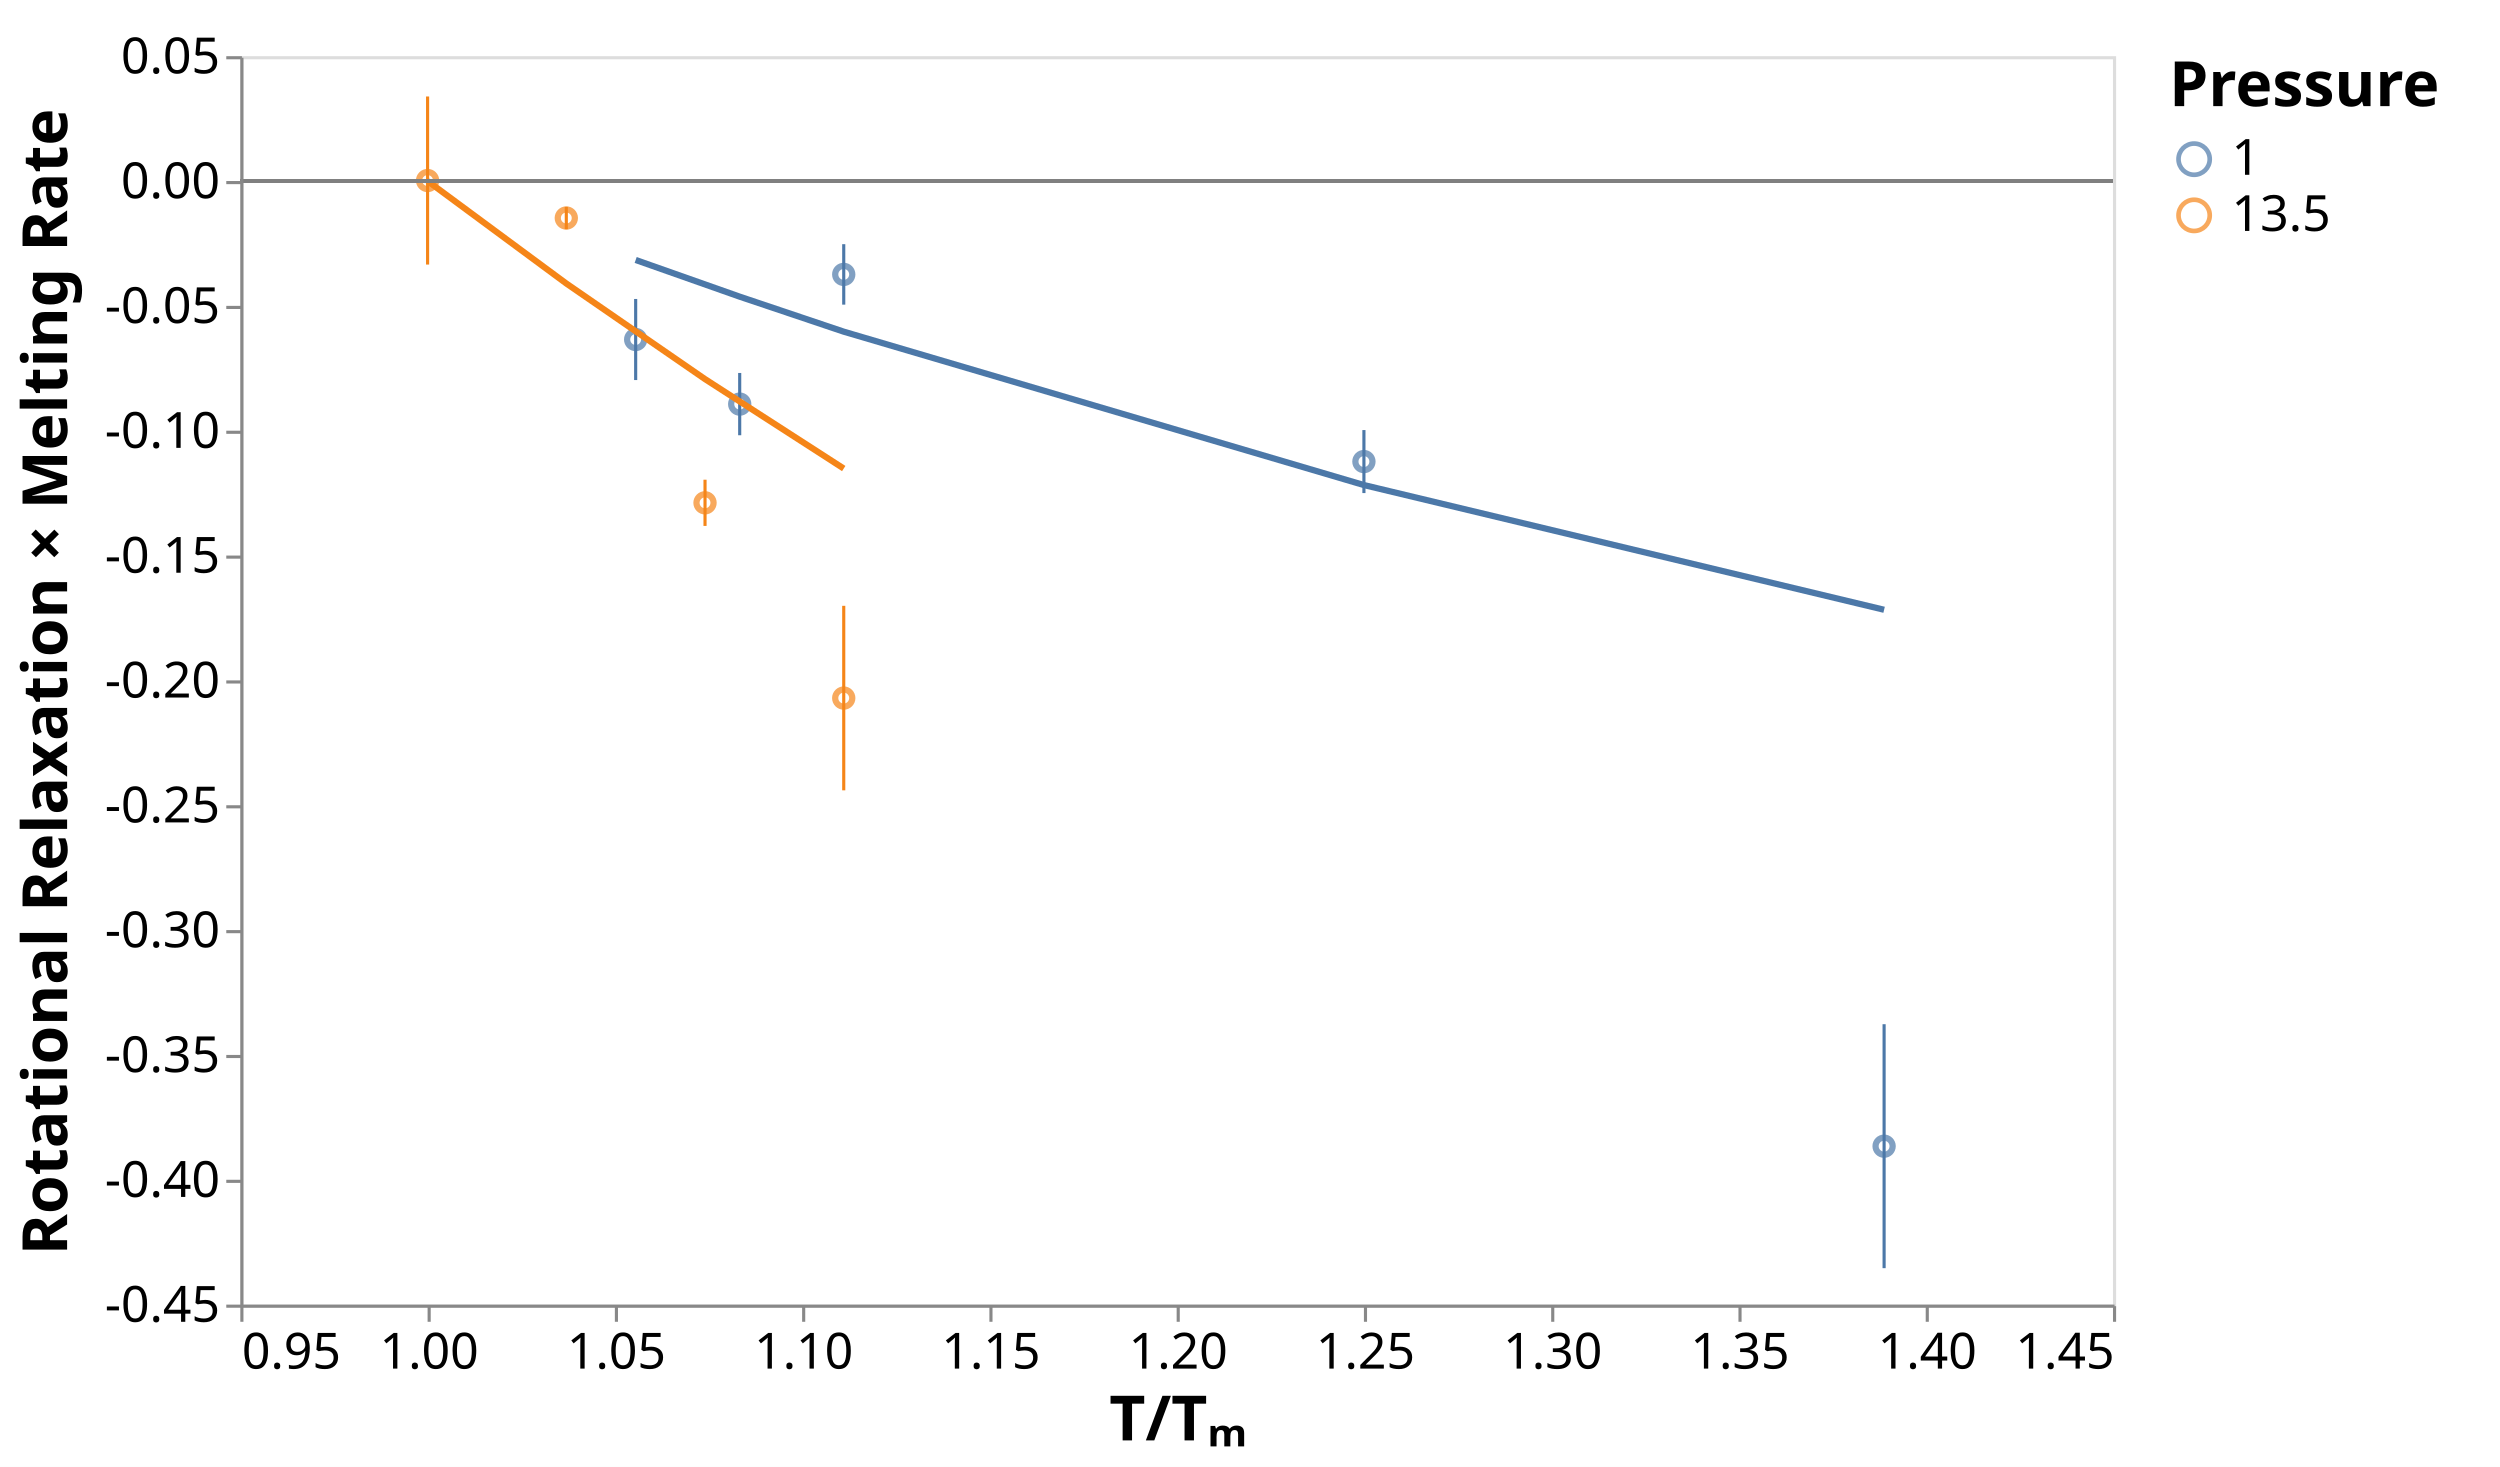
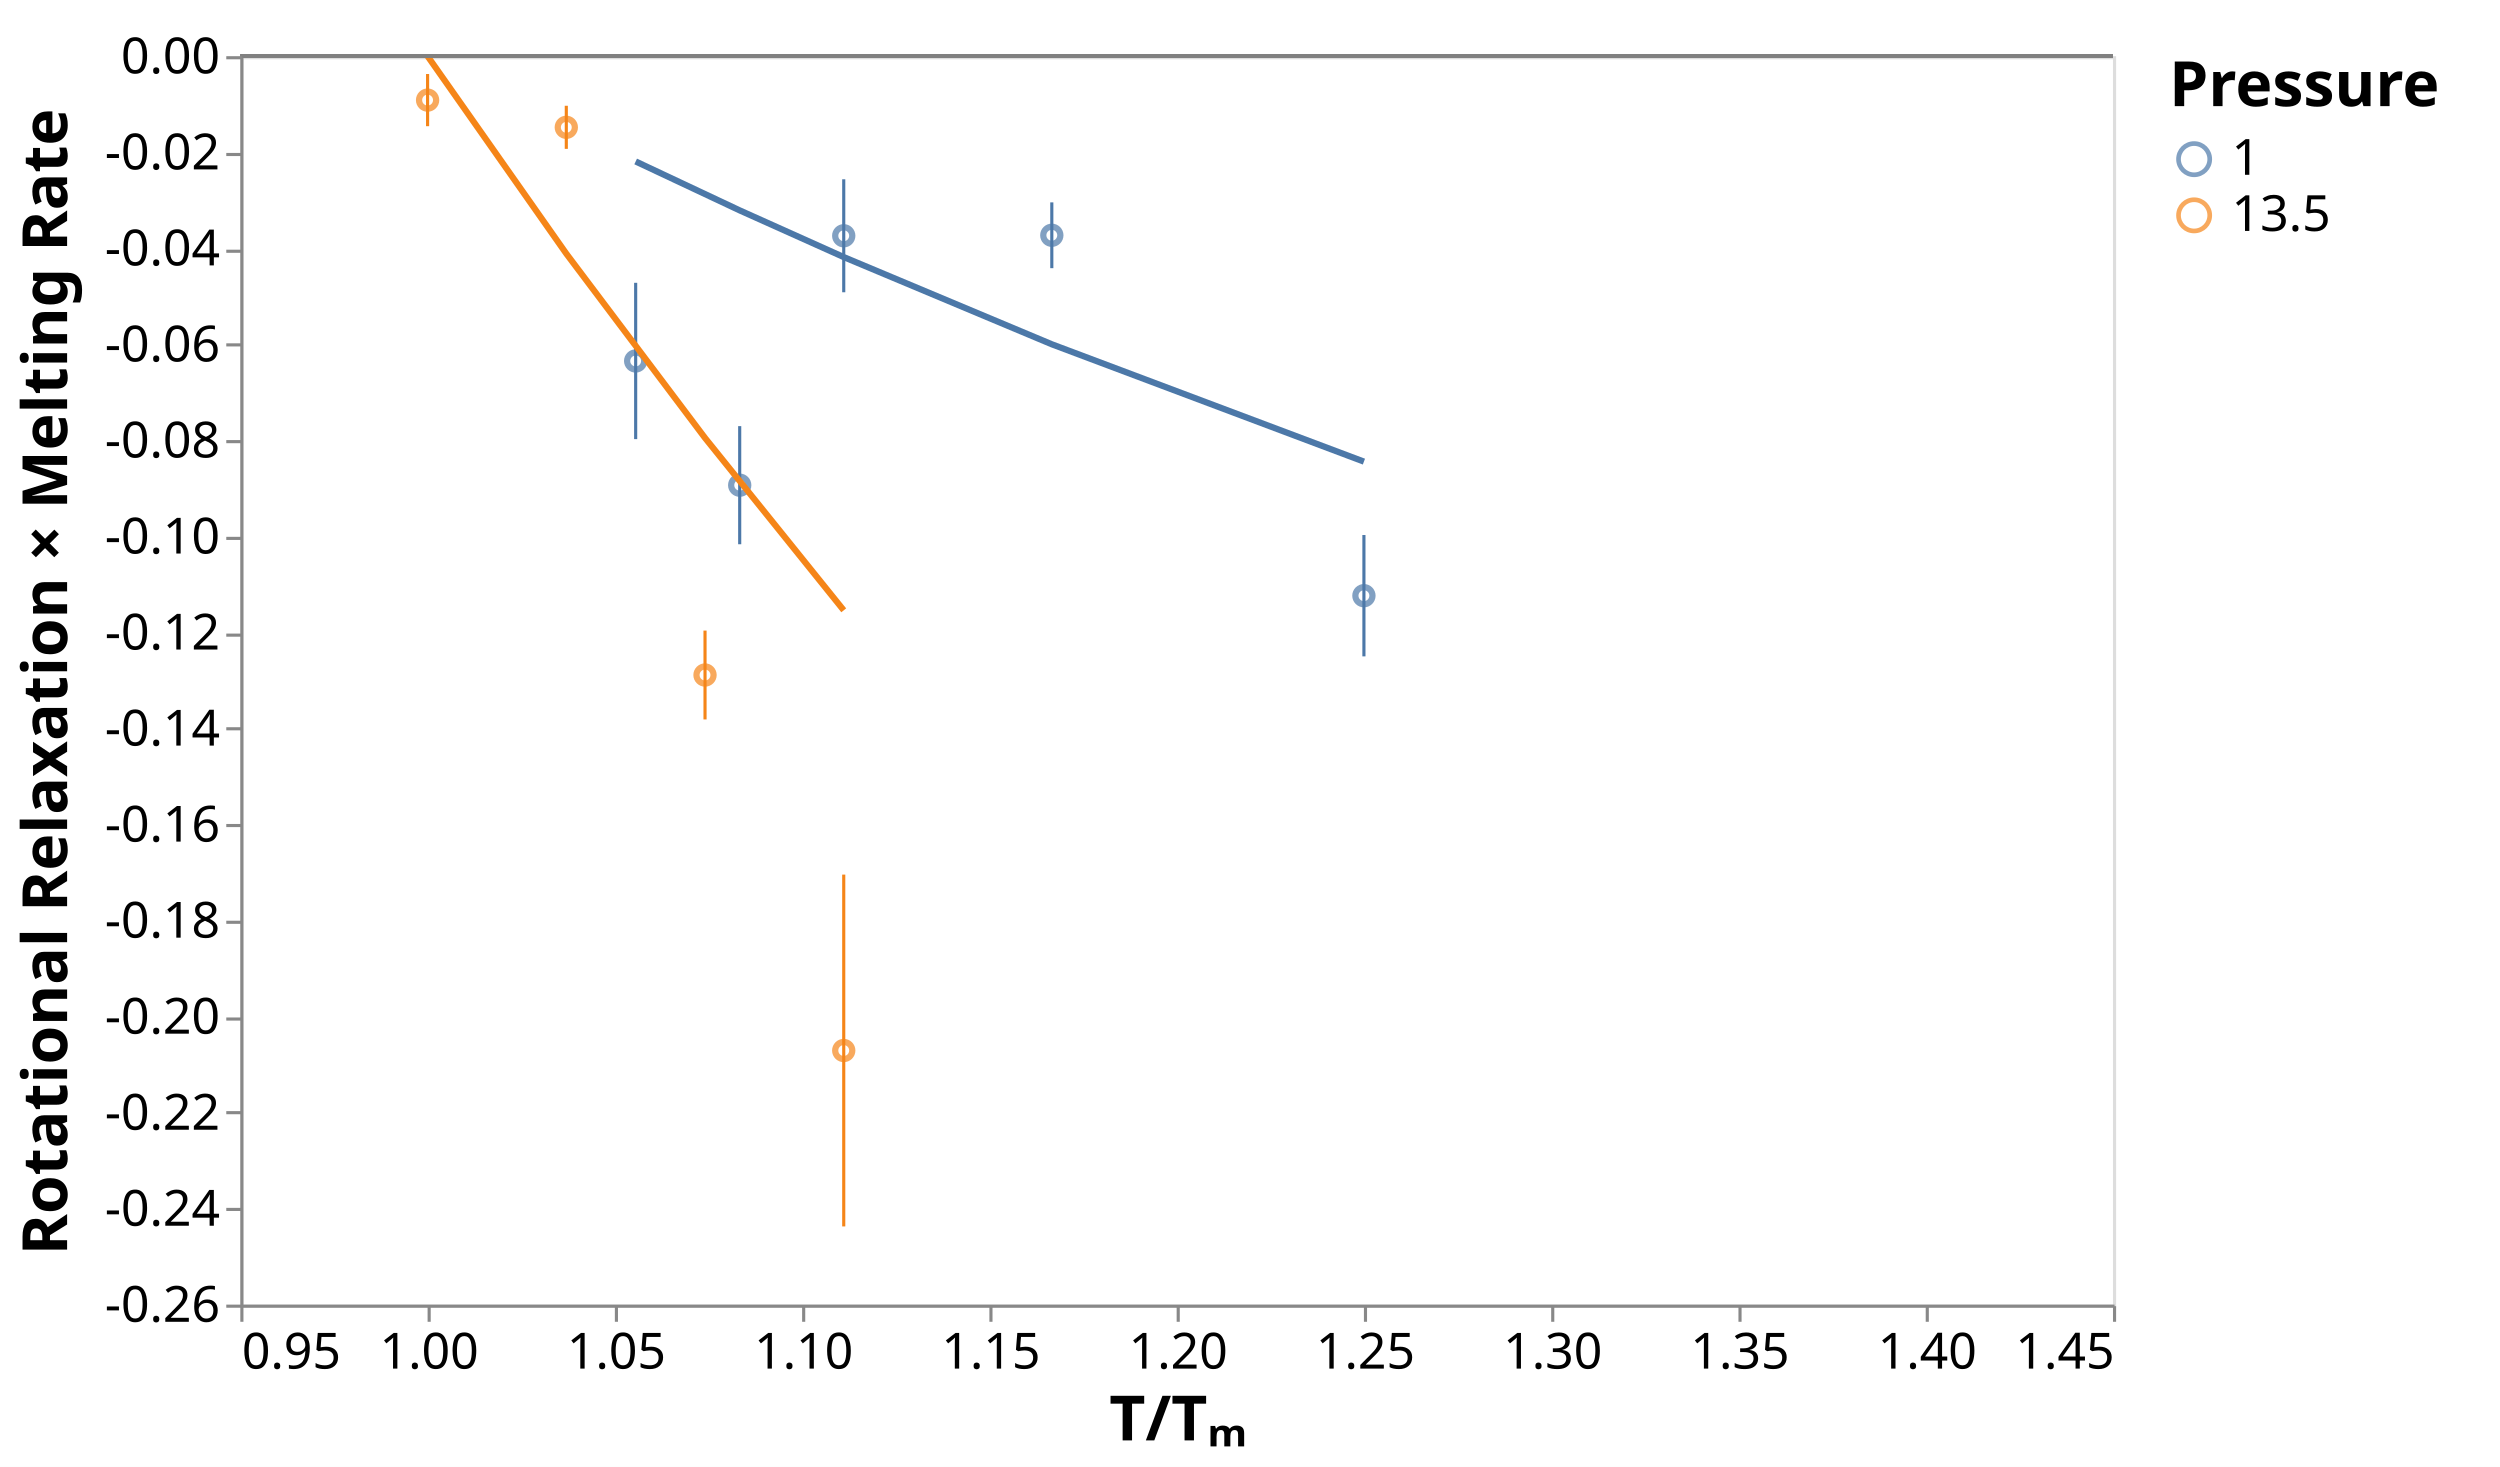
<svg xmlns="http://www.w3.org/2000/svg" class="marks" width="801" height="470" viewBox="0 0 801 470" version="1.1">
  <rect width="801" height="470" style="fill: white;" />
  <g transform="translate(77,18)">
    <g class="mark-group role-frame root">
      <g transform="translate(0,0)">
        <path class="background" d="M0.5,0.5h600v400h-600Z" style="fill: none; stroke: #ddd;" />
        <g>
          <g class="mark-symbol role-mark layer_0_layer_0_marks">
-             <path transform="translate(126.6667,90.7794)" d="M2.739,0A2.739,2.739,0,1,1,-2.739,0A2.739,2.739,0,1,1,2.739,0" style="fill: none; stroke: #4c78a8; stroke-width: 2; opacity: 0.7;" />
-             <path transform="translate(160,111.4763)" d="M2.739,0A2.739,2.739,0,1,1,-2.739,0A2.739,2.739,0,1,1,2.739,0" style="fill: none; stroke: #4c78a8; stroke-width: 2; opacity: 0.7;" />
-             <path transform="translate(193.3333,69.92141)" d="M2.739,0A2.739,2.739,0,1,1,-2.739,0A2.739,2.739,0,1,1,2.739,0" style="fill: none; stroke: #4c78a8; stroke-width: 2; opacity: 0.7;" />
-             <path transform="translate(360,129.8872)" d="M2.739,0A2.739,2.739,0,1,1,-2.739,0A2.739,2.739,0,1,1,2.739,0" style="fill: none; stroke: #4c78a8; stroke-width: 2; opacity: 0.7;" />
-             <path transform="translate(526.6667,349.2385)" d="M2.739,0A2.739,2.739,0,1,1,-2.739,0A2.739,2.739,0,1,1,2.739,0" style="fill: none; stroke: #4c78a8; stroke-width: 2; opacity: 0.7;" />
-             <path transform="translate(60,39.84119)" d="M2.739,0A2.739,2.739,0,1,1,-2.739,0A2.739,2.739,0,1,1,2.739,0" style="fill: none; stroke: #f58518; stroke-width: 2; opacity: 0.7;" />
-             <path transform="translate(104.4444,51.85215)" d="M2.739,0A2.739,2.739,0,1,1,-2.739,0A2.739,2.739,0,1,1,2.739,0" style="fill: none; stroke: #f58518; stroke-width: 2; opacity: 0.7;" />
-             <path transform="translate(148.8889,143.1032)" d="M2.739,0A2.739,2.739,0,1,1,-2.739,0A2.739,2.739,0,1,1,2.739,0" style="fill: none; stroke: #f58518; stroke-width: 2; opacity: 0.7;" />
-             <path transform="translate(193.3333,205.664)" d="M2.739,0A2.739,2.739,0,1,1,-2.739,0A2.739,2.739,0,1,1,2.739,0" style="fill: none; stroke: #f58518; stroke-width: 2; opacity: 0.7;" />
+             <path transform="translate(126.6667,97.6527)" d="M2.739,0A2.739,2.739,0,1,1,-2.739,0A2.739,2.739,0,1,1,2.739,0" style="fill: none; stroke: #4c78a8; stroke-width: 2; opacity: 0.7;" />
+             <path transform="translate(160,137.4544)" d="M2.739,0A2.739,2.739,0,1,1,-2.739,0A2.739,2.739,0,1,1,2.739,0" style="fill: none; stroke: #4c78a8; stroke-width: 2; opacity: 0.7;" />
+             <path transform="translate(193.3333,57.54118)" d="M2.739,0A2.739,2.739,0,1,1,-2.739,0A2.739,2.739,0,1,1,2.739,0" style="fill: none; stroke: #4c78a8; stroke-width: 2; opacity: 0.7;" />
+             <path transform="translate(260,57.38185)" d="M2.739,0A2.739,2.739,0,1,1,-2.739,0A2.739,2.739,0,1,1,2.739,0" style="fill: none; stroke: #4c78a8; stroke-width: 2; opacity: 0.7;" />
+             <path transform="translate(360,172.8601)" d="M2.739,0A2.739,2.739,0,1,1,-2.739,0A2.739,2.739,0,1,1,2.739,0" style="fill: none; stroke: #4c78a8; stroke-width: 2; opacity: 0.7;" />
+             <path transform="translate(60,14.07375)" d="M2.739,0A2.739,2.739,0,1,1,-2.739,0A2.739,2.739,0,1,1,2.739,0" style="fill: none; stroke: #f58518; stroke-width: 2; opacity: 0.7;" />
+             <path transform="translate(104.4444,22.79261)" d="M2.739,0A2.739,2.739,0,1,1,-2.739,0A2.739,2.739,0,1,1,2.739,0" style="fill: none; stroke: #f58518; stroke-width: 2; opacity: 0.7;" />
+             <path transform="translate(148.8889,198.2754)" d="M2.739,0A2.739,2.739,0,1,1,-2.739,0A2.739,2.739,0,1,1,2.739,0" style="fill: none; stroke: #f58518; stroke-width: 2; opacity: 0.7;" />
+             <path transform="translate(193.3333,318.5847)" d="M2.739,0A2.739,2.739,0,1,1,-2.739,0A2.739,2.739,0,1,1,2.739,0" style="fill: none; stroke: #f58518; stroke-width: 2; opacity: 0.7;" />
          </g>
          <g class="mark-rule role-mark layer_0_layer_1_marks">
-             <line transform="translate(126.6667,77.7894)" x2="0" y2="25.98" style="fill: none; stroke: #4c78a8;" />
-             <line transform="translate(160,101.4975)" x2="0" y2="19.957" style="fill: none; stroke: #4c78a8;" />
-             <line transform="translate(193.3333,60.23479)" x2="0" y2="19.373" style="fill: none; stroke: #4c78a8;" />
-             <line transform="translate(360,119.7916)" x2="0" y2="20.191" style="fill: none; stroke: #4c78a8;" />
-             <line transform="translate(526.6667,310.156)" x2="0" y2="78.165" style="fill: none; stroke: #4c78a8;" />
-             <line transform="translate(60,66.7677)" x2="0" y2="-53.853" style="fill: none; stroke: #f58518;" />
-             <line transform="translate(104.4444,48.26962)" x2="0" y2="7.165" style="fill: none; stroke: #f58518;" />
-             <line transform="translate(148.8889,135.7008)" x2="0" y2="14.805" style="fill: none; stroke: #f58518;" />
-             <line transform="translate(193.3333,176.104)" x2="0" y2="59.12" style="fill: none; stroke: #f58518;" />
+             <line transform="translate(126.6667,72.61085)" x2="0" y2="50.084" style="fill: none; stroke: #4c78a8;" />
+             <line transform="translate(160,118.5312)" x2="0" y2="37.846" style="fill: none; stroke: #4c78a8;" />
+             <line transform="translate(193.3333,39.43996)" x2="0" y2="36.202" style="fill: none; stroke: #4c78a8;" />
+             <line transform="translate(260,46.83934)" x2="0" y2="21.085" style="fill: none; stroke: #4c78a8;" />
+             <line transform="translate(360,153.4177)" x2="0" y2="38.885" style="fill: none; stroke: #4c78a8;" />
+             <line transform="translate(60,5.713931)" x2="0" y2="16.72" style="fill: none; stroke: #f58518;" />
+             <line transform="translate(104.4444,15.88793)" x2="0" y2="13.809" style="fill: none; stroke: #f58518;" />
+             <line transform="translate(148.8889,184.0399)" x2="0" y2="28.471" style="fill: none; stroke: #f58518;" />
+             <line transform="translate(193.3333,262.2227)" x2="0" y2="112.724" style="fill: none; stroke: #f58518;" />
          </g>
          <g class="mark-group role-scope layer_0_layer_2_pathgroup">
            <g transform="translate(0,0)">
              <path class="background" d="M0,0h600v400h-600Z" style="fill: none;" />
              <g>
                <g class="mark-line role-mark layer_0_layer_2_marks">
-                   <path d="M526.667,177.372L360,137.413L193.333,88.267L160,77.051L126.667,65.295" style="fill: none; stroke: #4c78a8; stroke-width: 2;" />
+                   <path d="M360,129.904L260,92.309L193.333,64.366L160,49.409L126.667,33.732" style="fill: none; stroke: #4c78a8; stroke-width: 2;" />
                </g>
              </g>
            </g>
            <g transform="translate(0,0)">
              <path class="background" d="M0,0h600v400h-600Z" style="fill: none;" />
              <g>
                <g class="mark-line role-mark layer_0_layer_2_marks">
-                   <path d="M193.333,132.12L148.889,103.466L104.444,72.831L60,40" style="fill: none; stroke: #f58518; stroke-width: 2;" />
+                   <path d="M193.333,177.545L148.889,122.32L104.444,63.275L60,0" style="fill: none; stroke: #f58518; stroke-width: 2;" />
                </g>
              </g>
            </g>
          </g>
          <g class="mark-rule role-mark layer_1_marks">
-             <line transform="translate(0,40)" x2="600" y2="0" style="fill: none; stroke: grey;" />
-             <line transform="translate(0,40)" x2="600" y2="0" style="fill: none; stroke: grey;" />
-             <line transform="translate(0,40)" x2="600" y2="0" style="fill: none; stroke: grey;" />
-             <line transform="translate(0,40)" x2="600" y2="0" style="fill: none; stroke: grey;" />
-             <line transform="translate(0,40)" x2="600" y2="0" style="fill: none; stroke: grey;" />
-             <line transform="translate(0,40)" x2="600" y2="0" style="fill: none; stroke: grey;" />
-             <line transform="translate(0,40)" x2="600" y2="0" style="fill: none; stroke: grey;" />
-             <line transform="translate(0,40)" x2="600" y2="0" style="fill: none; stroke: grey;" />
-             <line transform="translate(0,40)" x2="600" y2="0" style="fill: none; stroke: grey;" />
-             <line transform="translate(0,40)" x2="600" y2="0" style="fill: none; stroke: grey;" />
+             <line transform="translate(0,0)" x2="600" y2="0" style="fill: none; stroke: grey;" />
+             <line transform="translate(0,0)" x2="600" y2="0" style="fill: none; stroke: grey;" />
+             <line transform="translate(0,0)" x2="600" y2="0" style="fill: none; stroke: grey;" />
+             <line transform="translate(0,0)" x2="600" y2="0" style="fill: none; stroke: grey;" />
+             <line transform="translate(0,0)" x2="600" y2="0" style="fill: none; stroke: grey;" />
+             <line transform="translate(0,0)" x2="600" y2="0" style="fill: none; stroke: grey;" />
+             <line transform="translate(0,0)" x2="600" y2="0" style="fill: none; stroke: grey;" />
+             <line transform="translate(0,0)" x2="600" y2="0" style="fill: none; stroke: grey;" />
+             <line transform="translate(0,0)" x2="600" y2="0" style="fill: none; stroke: grey;" />
+             <line transform="translate(0,0)" x2="600" y2="0" style="fill: none; stroke: grey;" />
+             <line transform="translate(0,0)" x2="600" y2="0" style="fill: none; stroke: grey;" />
          </g>
          <g class="mark-group role-legend">
            <g transform="translate(618,0)">
              <path class="background" d="M0,0h101v59h-101Z" style="pointer-events: none; fill: none;" />
              <g>
                <g class="mark-group role-legend-entry">
                  <g transform="translate(0,25)">
                    <path class="background" d="M0,0h0v0h0Z" style="pointer-events: none; fill: none;" />
                    <g>
                      <g class="mark-group role-scope">
                        <g transform="translate(0,0)">
                          <path class="background" d="M0,0h55v16h-55Z" style="pointer-events: none; fill: none; opacity: 1;" />
                          <g>
                            <g class="mark-symbol role-legend-symbol" style="pointer-events: none;">
                              <path transform="translate(8,8)" d="M5,0A5,5,0,1,1,-5,0A5,5,0,1,1,5,0" style="fill: none; stroke: #4c78a8; stroke-width: 1.5; opacity: 0.7;" />
                            </g>
                            <g class="mark-text role-legend-label" style="pointer-events: none;">
                              <text text-anchor="start" transform="translate(20,13)" style="font-family: sans-serif; font-size: 16px; fill: #000; opacity: 1;">1</text>
                            </g>
                          </g>
                        </g>
                        <g transform="translate(0,18)">
                          <path class="background" d="M0,0h55v16h-55Z" style="pointer-events: none; fill: none; opacity: 1;" />
                          <g>
                            <g class="mark-symbol role-legend-symbol" style="pointer-events: none;">
                              <path transform="translate(8,8)" d="M5,0A5,5,0,1,1,-5,0A5,5,0,1,1,5,0" style="fill: none; stroke: #f58518; stroke-width: 1.5; opacity: 0.7;" />
                            </g>
                            <g class="mark-text role-legend-label" style="pointer-events: none;">
                              <text text-anchor="start" transform="translate(20,13)" style="font-family: sans-serif; font-size: 16px; fill: #000; opacity: 1;">13.5</text>
                            </g>
                          </g>
                        </g>
                      </g>
                    </g>
                  </g>
                </g>
                <g class="mark-text role-legend-title" style="pointer-events: none;">
                  <text text-anchor="start" transform="translate(0,16)" style="font-family: sans-serif; font-size: 20px; font-weight: bold; fill: #000; opacity: 1;">Pressure</text>
                </g>
              </g>
            </g>
          </g>
          <g class="mark-group role-axis">
            <g transform="translate(0.5,400.5)">
              <path class="background" d="M0,0h0v0h0Z" style="pointer-events: none; fill: none;" />
              <g>
                <g class="mark-rule role-axis-tick" style="pointer-events: none;">
                  <line transform="translate(0,0)" x2="0" y2="5" style="fill: none; stroke: #888; stroke-width: 1; opacity: 1;" />
                  <line transform="translate(60,0)" x2="0" y2="5" style="fill: none; stroke: #888; stroke-width: 1; opacity: 1;" />
                  <line transform="translate(120,0)" x2="0" y2="5" style="fill: none; stroke: #888; stroke-width: 1; opacity: 1;" />
                  <line transform="translate(180,0)" x2="0" y2="5" style="fill: none; stroke: #888; stroke-width: 1; opacity: 1;" />
                  <line transform="translate(240,0)" x2="0" y2="5" style="fill: none; stroke: #888; stroke-width: 1; opacity: 1;" />
                  <line transform="translate(300,0)" x2="0" y2="5" style="fill: none; stroke: #888; stroke-width: 1; opacity: 1;" />
                  <line transform="translate(360,0)" x2="0" y2="5" style="fill: none; stroke: #888; stroke-width: 1; opacity: 1;" />
                  <line transform="translate(420,0)" x2="0" y2="5" style="fill: none; stroke: #888; stroke-width: 1; opacity: 1;" />
                  <line transform="translate(480,0)" x2="0" y2="5" style="fill: none; stroke: #888; stroke-width: 1; opacity: 1;" />
                  <line transform="translate(540,0)" x2="0" y2="5" style="fill: none; stroke: #888; stroke-width: 1; opacity: 1;" />
                  <line transform="translate(600,0)" x2="0" y2="5" style="fill: none; stroke: #888; stroke-width: 1; opacity: 1;" />
                </g>
                <g class="mark-text role-axis-label" style="pointer-events: none;">
                  <text text-anchor="start" transform="translate(0,20)" style="font-family: sans-serif; font-size: 16px; fill: #000; opacity: 1;">0.95</text>
                  <text text-anchor="middle" transform="translate(60,20)" style="font-family: sans-serif; font-size: 16px; fill: #000; opacity: 1;">1.00</text>
                  <text text-anchor="middle" transform="translate(120,20)" style="font-family: sans-serif; font-size: 16px; fill: #000; opacity: 1;">1.05</text>
                  <text text-anchor="middle" transform="translate(180,20)" style="font-family: sans-serif; font-size: 16px; fill: #000; opacity: 1;">1.10</text>
                  <text text-anchor="middle" transform="translate(240,20)" style="font-family: sans-serif; font-size: 16px; fill: #000; opacity: 1;">1.15</text>
                  <text text-anchor="middle" transform="translate(300,20)" style="font-family: sans-serif; font-size: 16px; fill: #000; opacity: 1;">1.20</text>
                  <text text-anchor="middle" transform="translate(360,20)" style="font-family: sans-serif; font-size: 16px; fill: #000; opacity: 1;">1.25</text>
                  <text text-anchor="middle" transform="translate(420,20)" style="font-family: sans-serif; font-size: 16px; fill: #000; opacity: 1;">1.30</text>
                  <text text-anchor="middle" transform="translate(480,20)" style="font-family: sans-serif; font-size: 16px; fill: #000; opacity: 1;">1.35</text>
                  <text text-anchor="middle" transform="translate(540,20)" style="font-family: sans-serif; font-size: 16px; fill: #000; opacity: 1;">1.40</text>
                  <text text-anchor="end" transform="translate(600,20)" style="font-family: sans-serif; font-size: 16px; fill: #000; opacity: 1;">1.45</text>
                </g>
                <g class="mark-rule role-axis-domain" style="pointer-events: none;">
                  <line transform="translate(0,0)" x2="600" y2="0" style="fill: none; stroke: #888; stroke-width: 1; opacity: 1;" />
                </g>
                <g class="mark-text role-axis-title" style="pointer-events: none;">
                  <text text-anchor="middle" transform="translate(300,43)" style="font-family: sans-serif; font-size: 20px; font-weight: bold; fill: #000; opacity: 1;">T/Tₘ</text>
                </g>
              </g>
            </g>
          </g>
          <g class="mark-group role-axis">
            <g transform="translate(0.5,0.5)">
              <path class="background" d="M0,0h0v0h0Z" style="pointer-events: none; fill: none;" />
              <g>
                <g class="mark-rule role-axis-tick" style="pointer-events: none;">
                  <line transform="translate(0,400)" x2="-5" y2="0" style="fill: none; stroke: #888; stroke-width: 1; opacity: 1;" />
-                   <line transform="translate(0,360)" x2="-5" y2="0" style="fill: none; stroke: #888; stroke-width: 1; opacity: 1;" />
-                   <line transform="translate(0,320)" x2="-5" y2="0" style="fill: none; stroke: #888; stroke-width: 1; opacity: 1;" />
-                   <line transform="translate(0,280)" x2="-5" y2="0" style="fill: none; stroke: #888; stroke-width: 1; opacity: 1;" />
-                   <line transform="translate(0,240)" x2="-5" y2="0" style="fill: none; stroke: #888; stroke-width: 1; opacity: 1;" />
-                   <line transform="translate(0,200)" x2="-5" y2="0" style="fill: none; stroke: #888; stroke-width: 1; opacity: 1;" />
-                   <line transform="translate(0,160)" x2="-5" y2="0" style="fill: none; stroke: #888; stroke-width: 1; opacity: 1;" />
-                   <line transform="translate(0,120)" x2="-5" y2="0" style="fill: none; stroke: #888; stroke-width: 1; opacity: 1;" />
-                   <line transform="translate(0,80)" x2="-5" y2="0" style="fill: none; stroke: #888; stroke-width: 1; opacity: 1;" />
-                   <line transform="translate(0,40)" x2="-5" y2="0" style="fill: none; stroke: #888; stroke-width: 1; opacity: 1;" />
+                   <line transform="translate(0,369)" x2="-5" y2="0" style="fill: none; stroke: #888; stroke-width: 1; opacity: 1;" />
+                   <line transform="translate(0,338)" x2="-5" y2="0" style="fill: none; stroke: #888; stroke-width: 1; opacity: 1;" />
+                   <line transform="translate(0,308)" x2="-5" y2="0" style="fill: none; stroke: #888; stroke-width: 1; opacity: 1;" />
+                   <line transform="translate(0,277)" x2="-5" y2="0" style="fill: none; stroke: #888; stroke-width: 1; opacity: 1;" />
+                   <line transform="translate(0,246)" x2="-5" y2="0" style="fill: none; stroke: #888; stroke-width: 1; opacity: 1;" />
+                   <line transform="translate(0,215)" x2="-5" y2="0" style="fill: none; stroke: #888; stroke-width: 1; opacity: 1;" />
+                   <line transform="translate(0,185)" x2="-5" y2="0" style="fill: none; stroke: #888; stroke-width: 1; opacity: 1;" />
+                   <line transform="translate(0,154)" x2="-5" y2="0" style="fill: none; stroke: #888; stroke-width: 1; opacity: 1;" />
+                   <line transform="translate(0,123)" x2="-5" y2="0" style="fill: none; stroke: #888; stroke-width: 1; opacity: 1;" />
+                   <line transform="translate(0,92)" x2="-5" y2="0" style="fill: none; stroke: #888; stroke-width: 1; opacity: 1;" />
+                   <line transform="translate(0,62)" x2="-5" y2="0" style="fill: none; stroke: #888; stroke-width: 1; opacity: 1;" />
+                   <line transform="translate(0,31)" x2="-5" y2="0" style="fill: none; stroke: #888; stroke-width: 1; opacity: 1;" />
                  <line transform="translate(0,0)" x2="-5" y2="0" style="fill: none; stroke: #888; stroke-width: 1; opacity: 1;" />
                </g>
                <g class="mark-text role-axis-label" style="pointer-events: none;">
-                   <text text-anchor="end" transform="translate(-7,405)" style="font-family: sans-serif; font-size: 16px; fill: #000; opacity: 1;">-0.45</text>
-                   <text text-anchor="end" transform="translate(-7,365)" style="font-family: sans-serif; font-size: 16px; fill: #000; opacity: 1;">-0.40</text>
-                   <text text-anchor="end" transform="translate(-7,325)" style="font-family: sans-serif; font-size: 16px; fill: #000; opacity: 1;">-0.35</text>
-                   <text text-anchor="end" transform="translate(-7,285)" style="font-family: sans-serif; font-size: 16px; fill: #000; opacity: 1;">-0.30</text>
-                   <text text-anchor="end" transform="translate(-7,245)" style="font-family: sans-serif; font-size: 16px; fill: #000; opacity: 1;">-0.25</text>
-                   <text text-anchor="end" transform="translate(-7,205)" style="font-family: sans-serif; font-size: 16px; fill: #000; opacity: 1;">-0.20</text>
-                   <text text-anchor="end" transform="translate(-7,165)" style="font-family: sans-serif; font-size: 16px; fill: #000; opacity: 1;">-0.15</text>
-                   <text text-anchor="end" transform="translate(-7,125)" style="font-family: sans-serif; font-size: 16px; fill: #000; opacity: 1;">-0.10</text>
-                   <text text-anchor="end" transform="translate(-7,85)" style="font-family: sans-serif; font-size: 16px; fill: #000; opacity: 1;">-0.05</text>
-                   <text text-anchor="end" transform="translate(-7,45)" style="font-family: sans-serif; font-size: 16px; fill: #000; opacity: 1;">0.00</text>
-                   <text text-anchor="end" transform="translate(-7,5)" style="font-family: sans-serif; font-size: 16px; fill: #000; opacity: 1;">0.05</text>
+                   <text text-anchor="end" transform="translate(-7,405)" style="font-family: sans-serif; font-size: 16px; fill: #000; opacity: 1;">-0.26</text>
+                   <text text-anchor="end" transform="translate(-7,374.2308)" style="font-family: sans-serif; font-size: 16px; fill: #000; opacity: 1;">-0.24</text>
+                   <text text-anchor="end" transform="translate(-7,343.4615)" style="font-family: sans-serif; font-size: 16px; fill: #000; opacity: 1;">-0.22</text>
+                   <text text-anchor="end" transform="translate(-7,312.6923)" style="font-family: sans-serif; font-size: 16px; fill: #000; opacity: 1;">-0.20</text>
+                   <text text-anchor="end" transform="translate(-7,281.9231)" style="font-family: sans-serif; font-size: 16px; fill: #000; opacity: 1;">-0.18</text>
+                   <text text-anchor="end" transform="translate(-7,251.1538)" style="font-family: sans-serif; font-size: 16px; fill: #000; opacity: 1;">-0.16</text>
+                   <text text-anchor="end" transform="translate(-7,220.3846)" style="font-family: sans-serif; font-size: 16px; fill: #000; opacity: 1;">-0.14</text>
+                   <text text-anchor="end" transform="translate(-7,189.6154)" style="font-family: sans-serif; font-size: 16px; fill: #000; opacity: 1;">-0.12</text>
+                   <text text-anchor="end" transform="translate(-7,158.8462)" style="font-family: sans-serif; font-size: 16px; fill: #000; opacity: 1;">-0.10</text>
+                   <text text-anchor="end" transform="translate(-7,128.0769)" style="font-family: sans-serif; font-size: 16px; fill: #000; opacity: 1;">-0.08</text>
+                   <text text-anchor="end" transform="translate(-7,97.30769)" style="font-family: sans-serif; font-size: 16px; fill: #000; opacity: 1;">-0.06</text>
+                   <text text-anchor="end" transform="translate(-7,66.53846)" style="font-family: sans-serif; font-size: 16px; fill: #000; opacity: 1;">-0.04</text>
+                   <text text-anchor="end" transform="translate(-7,35.76923)" style="font-family: sans-serif; font-size: 16px; fill: #000; opacity: 1;">-0.02</text>
+                   <text text-anchor="end" transform="translate(-7,5)" style="font-family: sans-serif; font-size: 16px; fill: #000; opacity: 1;">0.00</text>
                </g>
                <g class="mark-rule role-axis-domain" style="pointer-events: none;">
                  <line transform="translate(0,400)" x2="0" y2="-400" style="fill: none; stroke: #888; stroke-width: 1; opacity: 1;" />
                </g>
                <g class="mark-text role-axis-title" style="pointer-events: none;">
                  <text text-anchor="middle" transform="translate(-52,200) rotate(-90) translate(0,-4)" style="font-family: sans-serif; font-size: 20px; font-weight: bold; fill: #000; opacity: 1;">Rotational Relaxation × Melting Rate</text>
                </g>
              </g>
            </g>
          </g>
        </g>
      </g>
    </g>
  </g>
</svg>
